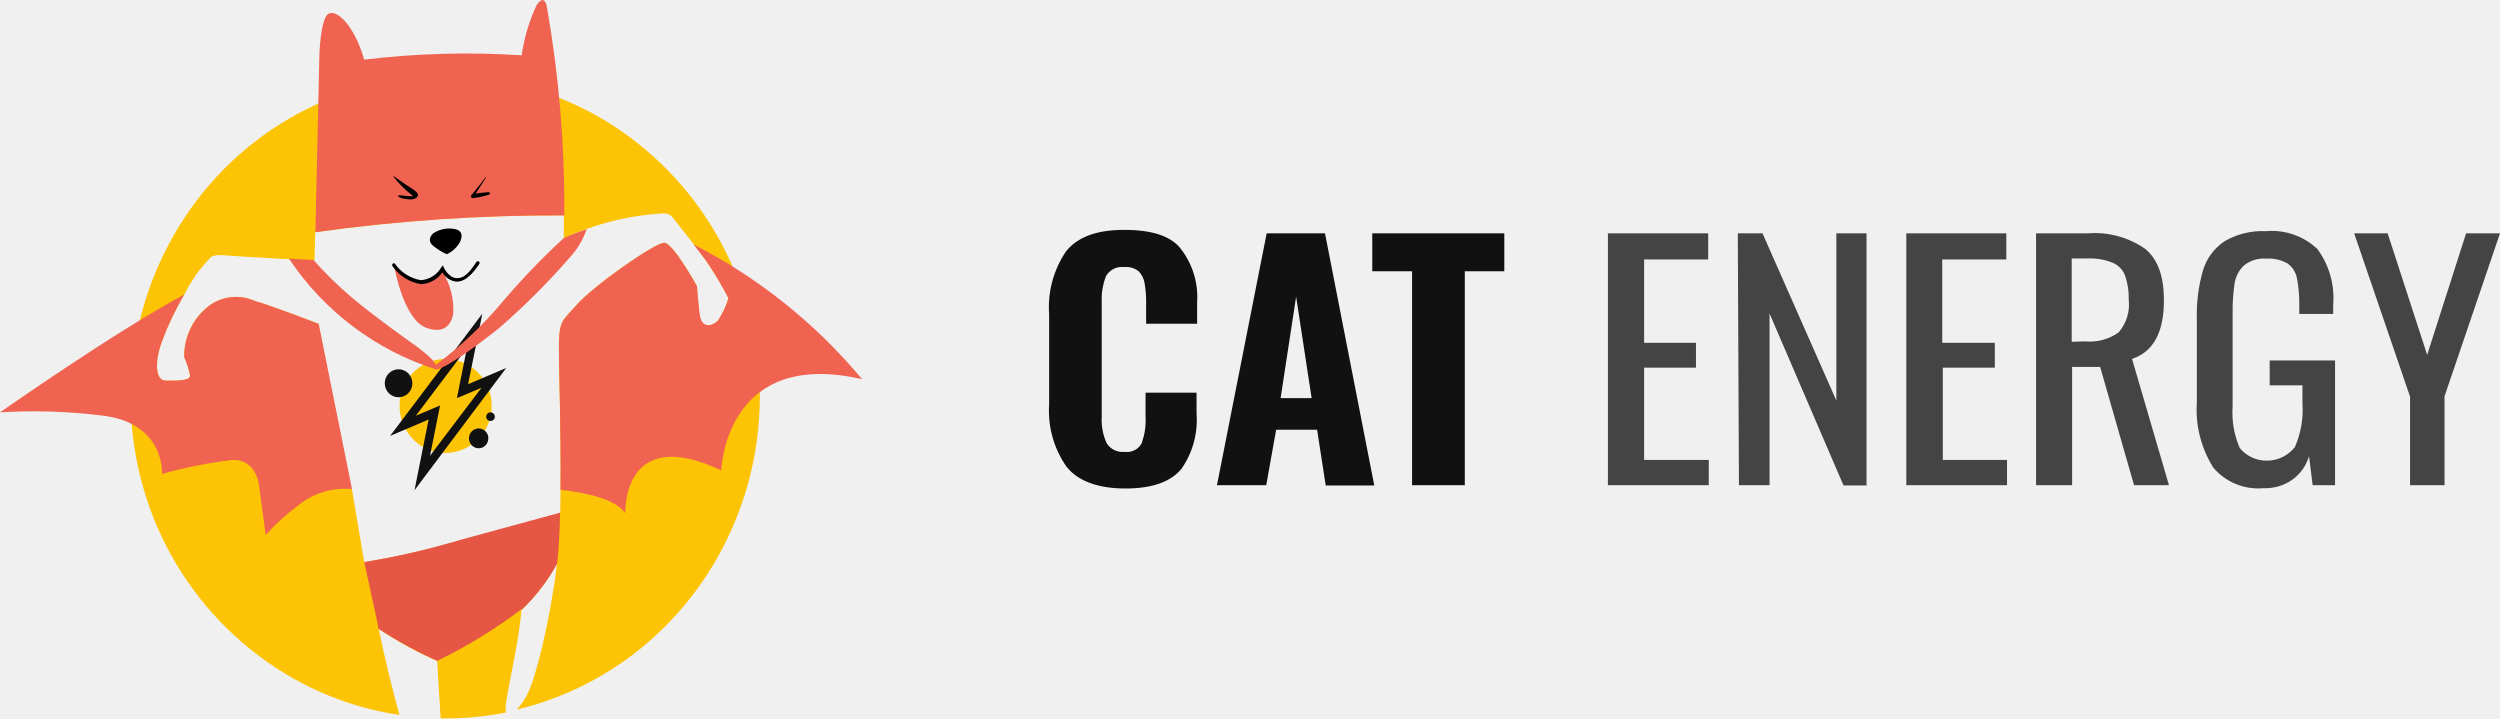
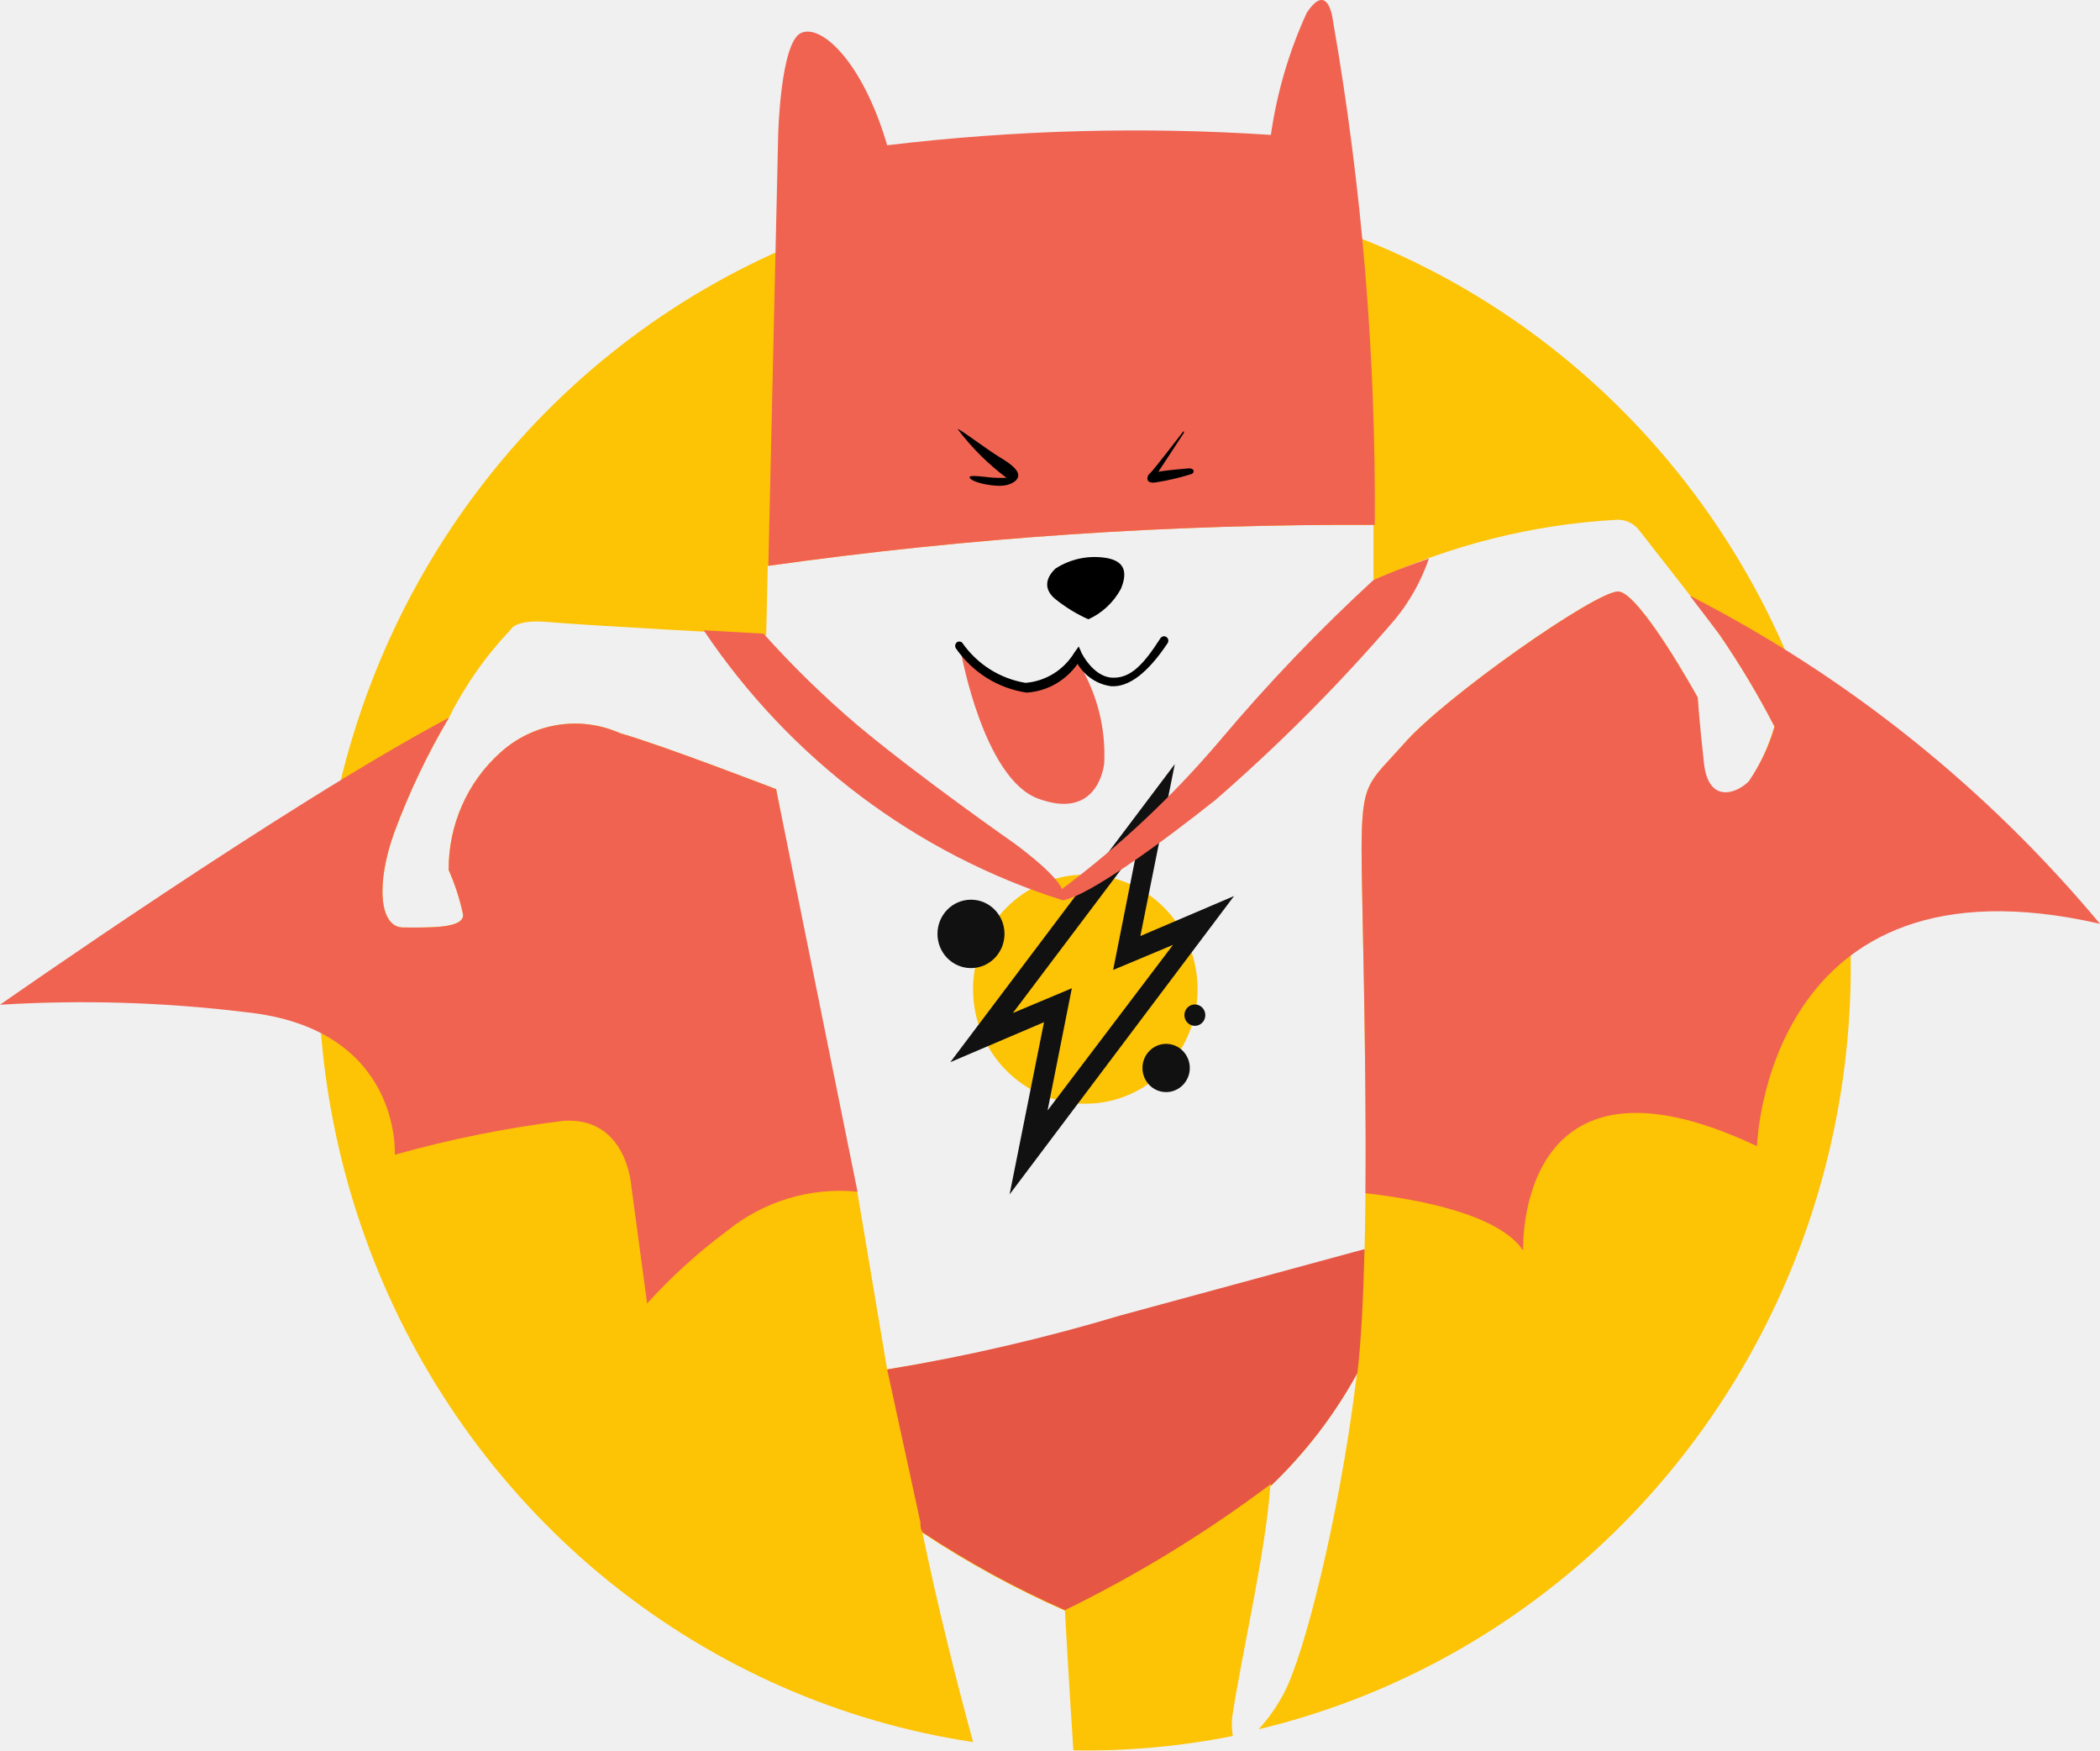
- <svg xmlns="http://www.w3.org/2000/svg" viewBox="0 0 174 50" fill="none">
-   <g clip-path="url(#a)">
-     <path d="M51.2 19.05a22.3 22.3 0 0 0-6.88-9.13 21.5 21.5 0 0 0-21.62-2.95 21.95 21.95 0 0 0-9 6.97 22.76 22.76 0 0 0-3.04 22.04 22.31 22.31 0 0 0 6.78 9.22c3 2.42 6.57 4 10.36 4.56-.5-1.82-1-3.84-1.44-5.98 1.29.86 2.65 1.6 4.07 2.23 0 0 .1 1.88.24 3.99a21.7 21.7 0 0 0 4.55-.41 1.9 1.9 0 0 1 0-.67c.25-1.63.94-4.57 1.07-6.46.99-.94 1.83-2.03 2.48-3.24l-.05.39c-.47 3.71-1.45 7.68-2.05 8.78-.2.37-.43.7-.71 1 3.1-.74 6-2.16 8.5-4.15 2.5-2 4.55-4.53 6-7.42a22.73 22.73 0 0 0 .75-18.77Zm-1.25 3.3c-.38.38-1.15.64-1.28-.5a30.8 30.8 0 0 1-.16-1.93s-1.65-2.99-2.27-3.02c-.62-.04-4.99 3.02-6.14 4.36-1 1.12-1.2 1.05-1.2 3.03 0 1.49.19 7.12.09 11.43l-6.97 1.9a53.8 53.8 0 0 1-6.67 1.5l-.86-5.09h-.12l-2.2-11.49s-3.25-1.26-4.45-1.6a3.16 3.16 0 0 0-3.42.55 4.42 4.42 0 0 0-1.48 3.36c.18.4.32.83.4 1.27.05.42-1.02.37-1.7.37-.69 0-.79-1.25-.25-2.73a19.9 19.9 0 0 1 1.56-3.26c.46-.93 1.06-1.78 1.77-2.52 0 0 .12-.3 1.07-.21.95.09 6.22.37 6.22.37l.05-1.98c5.73-.8 11.51-1.2 17.3-1.17v1.6a18.95 18.95 0 0 1 6.97-1.74.76.76 0 0 1 .65.34c.3.37 2.06 2.61 2.27 2.94.57.83 1.1 1.7 1.57 2.61a5.5 5.5 0 0 1-.75 1.6v.02Z" fill="#FDC305" />
-     <path d="m48.28 17.02.86 1.12c.57.84 1.1 1.72 1.56 2.62a5.5 5.5 0 0 1-.73 1.55c-.38.38-1.16.63-1.28-.5-.13-1.14-.18-1.89-.18-1.89s-1.65-2.99-2.27-3.02c-.62-.04-4.99 3.02-6.14 4.36-1 1.12-1.2 1.05-1.2 3.03 0 1.3.15 5.8.11 9.8 1.55.17 3.83.6 4.51 1.63 0 0-.25-6.26 6.68-2.98 0 0 .24-8.54 9.8-6.35a37.5 37.5 0 0 0-11.72-9.37Zm-9-2.02c.03-4.84-.37-9.67-1.2-14.43 0 0-.13-1.13-.74-.2-.51 1.1-.86 2.27-1.03 3.48a59.42 59.42 0 0 0-10.96.3c-.7-2.4-1.9-3.49-2.47-3.2-.58.29-.65 2.86-.65 2.86l-.28 12.35a121 121 0 0 1 17.33-1.17Z" fill="#F06351" />
-     <path d="M38.78 39.22c.11-.93.17-2.17.2-3.54l-6.96 1.9a53.8 53.8 0 0 1-6.67 1.54l.95 4.36c0 .1 0 .2.06.29 1.3.85 2.65 1.6 4.07 2.22 2.07-1 4.04-2.21 5.88-3.6v.05c.98-.94 1.82-2.02 2.47-3.22Z" fill="#E55645" />
-     <path d="M27.37 12.26c-.05-.08.85.6 1.2.8.35.22.52.37.52.52 0 .15-.22.3-.53.3-.3 0-.78-.1-.85-.23-.07-.12.51 0 .8 0h.25c-.53-.4-1-.86-1.4-1.39Zm6.41.1s-.86 1.12-.93 1.17c-.08.05-.15.3.16.25.35-.05.7-.13 1.04-.24.1-.06.06-.18-.1-.16-.16.02-.58.04-.85.1l.72-1.11s.03-.1-.04-.01Zm-2.68 5.33c.4-.18.72-.49.93-.87.24-.58 0-.8-.38-.88-.52-.1-1.05.01-1.5.3-.33.32-.29.64 0 .87.3.24.6.43.94.58Z" fill="#000" />
-     <path d="M30.79 18.79a1.46 1.46 0 0 1-1.25.86c-.47.04-.94-.1-1.32-.39a1.7 1.7 0 0 1-.45-.4.85.85 0 0 0-.31-.21s.64 3.59 2.2 4.16c1.55.58 1.84-.66 1.89-1 .05-.99-.2-1.97-.7-2.82 0-.26-.02-.09-.06-.2Z" fill="#F06351" />
-     <path d="M29.33 19.78a2.96 2.96 0 0 1-2-1.24.13.13 0 0 1 0-.18.12.12 0 0 1 .13-.03l.03.03a2.78 2.78 0 0 0 1.8 1.14 1.78 1.78 0 0 0 1.41-.87l.12-.16.09.19s.32.66.85.7c.53.03.9-.37 1.4-1.13a.12.12 0 0 1 .17-.03c.02.01.04.04.05.08 0 .03 0 .06-.02.09-.57.86-1.1 1.27-1.62 1.23a1.3 1.3 0 0 1-.95-.64 1.95 1.95 0 0 1-1.46.82Z" fill="#000" />
-     <path d="M31 31.53a3.25 3.25 0 0 0 3.22-3.27 3.25 3.25 0 0 0-3.21-3.28 3.24 3.24 0 0 0-3.2 3.28c0 1.8 1.43 3.27 3.2 3.27Z" fill="#FDC305" />
-     <path d="m35.26 25.6-2.68 1.14.99-4.91-6.42 8.51 2.68-1.14-.98 4.92 6.4-8.53Zm-6.32 3.34 3.56-4.72-.7 3.49 1.71-.72-3.58 4.73.7-3.5-1.7.72Zm-1.2-1.29c.53 0 .96-.43.96-.97a.97.97 0 0 0-.96-.98.97.97 0 0 0-.96.98c0 .54.43.97.96.97Zm5.58 3.55c.37 0 .67-.31.67-.7 0-.37-.3-.68-.67-.68-.38 0-.68.3-.68.69 0 .38.3.69.68.69Zm.82-1.9a.3.3 0 0 0 .3-.3.3.3 0 0 0-.3-.3.3.3 0 0 0-.3.3c0 .17.13.3.3.3Z" fill="#111" />
-     <path d="M39.24 16.57c-1.55 1.42-3 2.94-4.36 4.55a27.48 27.48 0 0 1-4.54 4.27c-.19-.46-1.4-1.32-1.4-1.32s-2.68-1.88-4.44-3.35a27.62 27.62 0 0 1-2.68-2.62l-1.71-.1a19.39 19.39 0 0 0 10.26 7.72c.73-.13 2.8-1.64 4.35-2.87a49.8 49.8 0 0 0 5.13-5.15c.43-.52.76-1.1.98-1.75-.98.34-1.6.62-1.6.62Zm-17.06 5.97s-3.26-1.26-4.46-1.6a3.16 3.16 0 0 0-3.42.55 4.42 4.42 0 0 0-1.48 3.36c.18.4.32.83.41 1.27.04.42-1.03.37-1.71.37-.68 0-.79-1.25-.25-2.73a19.9 19.9 0 0 1 1.56-3.26c-4.66 2.48-12.83 8.2-12.83 8.2a38.4 38.4 0 0 1 7 .21c4.5.46 4.28 4.07 4.28 4.07 1.58-.44 3.19-.76 4.81-.96 1.82-.13 1.95 1.85 1.95 1.85l.45 3.36c.69-.76 1.45-1.45 2.27-2.06a5.11 5.11 0 0 1 3.74-1.13l-2.32-11.5Z" fill="#F06351" />
-     <path d="M74.22 32.47a6.8 6.8 0 0 1-1.2-4.34v-6.26a6.9 6.9 0 0 1 1.18-4.38c.8-1 2.15-1.5 4.08-1.49 1.92 0 3.22.44 3.9 1.31a5.51 5.51 0 0 1 1.14 3.75v1.47h-3.55v-1.6c0-.41-.04-.83-.11-1.24-.05-.3-.19-.58-.4-.8a1.35 1.35 0 0 0-1-.3 1.28 1.28 0 0 0-1.28.62 4.46 4.46 0 0 0-.3 1.84v7.95a3.9 3.9 0 0 0 .34 1.84 1.3 1.3 0 0 0 1.24.61c.25.03.5 0 .71-.12.22-.1.39-.28.5-.5.2-.59.3-1.2.26-1.83v-1.67h3.55v1.45a5.94 5.94 0 0 1-1.05 3.85c-.76.92-2.06 1.37-3.91 1.37s-3.3-.5-4.1-1.53Zm13.94-16.23h4.06l3.43 17.55h-3.38l-.6-3.88h-2.85l-.69 3.86h-3.43l3.46-17.53Zm3.13 11.47-1.08-7.06-1.08 7.06h2.16Zm6.99-8.83h-2.77v-2.64h9.19v2.64h-2.75v14.89h-3.67v-14.89Z" fill="#111" />
-     <path d="M111.91 16.24h6.98v1.82h-4.46v5.8h3.61v1.73h-3.61v6.42h4.5v1.76h-7.02v-17.53Zm9.04 0h1.72l5.14 11.64v-11.64h2.1v17.55h-1.6l-5.15-11.97v11.95h-2.13l-.08-17.53Zm11.73 0h6.96v1.82h-4.46v5.8h3.66v1.73h-3.62v6.42h4.47v1.76h-7.01v-17.53Zm9.02 0h3.63a6.12 6.12 0 0 1 4 1.1c.86.72 1.28 1.91 1.28 3.56 0 2.23-.74 3.59-2.22 4.08l2.57 8.79h-2.43l-2.36-8.23h-1.95v8.23h-2.51v-17.53Zm3.44 7.52c.83.08 1.65-.15 2.32-.63a2.96 2.96 0 0 0 .7-2.27 4.77 4.77 0 0 0-.25-1.67 1.58 1.58 0 0 0-.86-.9 4.18 4.18 0 0 0-1.76-.3h-1.1v5.8l.95-.03Zm8.86 8.71a7.57 7.57 0 0 1-1.1-4.47v-5.85c-.03-1.13.12-2.26.43-3.34.25-.82.77-1.53 1.5-2.02.86-.5 1.86-.75 2.87-.7a4.62 4.62 0 0 1 3.59 1.24 5.74 5.74 0 0 1 1.1 3.87v.65h-2.36v-.54c.01-.65-.04-1.3-.16-1.94a1.66 1.66 0 0 0-.65-1.03 2.63 2.63 0 0 0-1.47-.34 2.2 2.2 0 0 0-1.56.47c-.35.32-.58.76-.66 1.23-.1.69-.15 1.39-.14 2.08v6.51c-.07 1 .1 1.98.5 2.9a2.42 2.42 0 0 0 1.94.87 2.48 2.48 0 0 0 1.9-.95c.41-.97.6-2 .52-3.05v-1.24h-2.28v-1.73h4.55v8.68h-1.56l-.25-2.02c-.2.67-.62 1.26-1.2 1.66-.58.4-1.28.6-2 .57a4.09 4.09 0 0 1-3.52-1.5Zm13.73-4.89-3.88-11.34h2.33l2.75 8.46 2.71-8.46h2.36l-3.86 11.34v6.19h-2.4v-6.19Z" fill="#444" />
-   </g>
-   <defs>
-     <clipPath id="a">
-       <path fill="#fff" d="M0 0h174v50h-174z" />
-     </clipPath>
-   </defs>
+ <svg xmlns="http://www.w3.org/2000/svg" width="60" height="50" viewBox="0 0 60 50" fill="none">
+   <path d="M51.208 19.051C49.734 15.447 47.36 12.301 44.322 9.925C41.285 7.549 37.69 6.027 33.896 5.51C30.102 4.993 26.241 5.499 22.699 6.979C19.157 8.458 16.056 10.859 13.707 13.941C11.357 17.024 9.841 20.681 9.308 24.548C8.776 28.415 9.246 32.357 10.672 35.981C12.098 39.604 14.43 42.784 17.435 45.202C20.441 47.619 24.015 49.191 27.802 49.761C27.306 47.938 26.801 45.922 26.356 43.785C27.65 44.641 29.012 45.385 30.427 46.01C30.427 46.01 30.53 47.894 30.667 49.997C32.196 50.024 33.724 49.886 35.225 49.587C35.186 49.367 35.186 49.143 35.225 48.924C35.473 47.292 36.157 44.352 36.294 42.459C37.28 41.518 38.117 40.426 38.774 39.222L38.722 39.606C38.252 43.322 37.269 47.292 36.67 48.391C36.476 48.755 36.238 49.092 35.96 49.395C39.056 48.654 41.956 47.235 44.461 45.237C46.966 43.238 49.014 40.708 50.465 37.821C51.915 34.935 52.733 31.761 52.861 28.52C52.99 25.278 52.426 22.047 51.208 19.051ZM49.951 22.358C49.575 22.733 48.797 22.986 48.668 21.851C48.54 20.717 48.506 19.923 48.506 19.923C48.506 19.923 46.855 16.931 46.24 16.896C45.624 16.861 41.254 19.923 40.099 21.258C39.099 22.384 38.902 22.305 38.902 24.286C38.902 25.777 39.09 31.413 38.988 35.723L32.018 37.617C29.827 38.258 27.599 38.759 25.347 39.117L24.492 34.031H24.372L22.175 22.541C22.175 22.541 18.916 21.284 17.719 20.944C17.157 20.693 16.536 20.612 15.93 20.709C15.324 20.806 14.758 21.079 14.298 21.494C13.83 21.912 13.455 22.429 13.2 23.009C12.944 23.588 12.814 24.217 12.819 24.853C13 25.258 13.137 25.682 13.229 26.118C13.272 26.537 12.203 26.493 11.519 26.493C10.835 26.493 10.732 25.236 11.271 23.762C11.691 22.628 12.212 21.536 12.827 20.499C13.29 19.573 13.887 18.723 14.598 17.978C14.598 17.978 14.717 17.681 15.667 17.768C16.616 17.856 21.892 18.143 21.892 18.143L21.935 16.163C27.67 15.355 33.455 14.964 39.244 14.994C39.244 15.526 39.244 16.058 39.244 16.591C41.437 15.57 43.798 14.978 46.205 14.846C46.334 14.842 46.462 14.872 46.577 14.931C46.692 14.991 46.79 15.078 46.864 15.186C47.155 15.561 48.925 17.803 49.13 18.126C49.705 18.964 50.228 19.838 50.695 20.743C50.535 21.317 50.283 21.859 49.951 22.349V22.358Z" fill="#FDC305" />
+   <path d="M48.284 17.018C48.686 17.541 49.036 18.004 49.139 18.143C49.714 18.982 50.237 19.856 50.704 20.761C50.541 21.315 50.293 21.839 49.969 22.314C49.592 22.689 48.814 22.942 48.686 21.808C48.558 20.674 48.506 19.923 48.506 19.923C48.506 19.923 46.856 16.931 46.24 16.896C45.624 16.861 41.254 19.923 40.1 21.258C39.099 22.384 38.903 22.305 38.903 24.286C38.903 25.594 39.048 30.087 39.014 34.083C40.562 34.258 42.836 34.694 43.52 35.723C43.52 35.723 43.273 29.459 50.2 32.74C50.2 32.74 50.439 24.198 60 26.388C56.75 22.495 52.766 19.309 48.284 17.018Z" fill="#F06351" />
+   <path d="M39.279 14.994C39.314 10.159 38.913 5.332 38.081 0.572C38.081 0.572 37.953 -0.562 37.337 0.363C36.829 1.469 36.484 2.644 36.311 3.853C32.656 3.613 28.986 3.713 25.348 4.149C24.646 1.75 23.449 0.66 22.876 0.948C22.303 1.235 22.235 3.809 22.235 3.809L21.953 16.163C27.694 15.354 33.484 14.964 39.279 14.994Z" fill="#F06351" />
+   <path d="M38.782 39.222C38.893 38.288 38.953 37.05 38.987 35.68L32.018 37.573C29.828 38.229 27.601 38.745 25.348 39.117L26.297 43.48C26.297 43.575 26.297 43.671 26.357 43.767C27.651 44.623 29.012 45.368 30.427 45.992C32.496 44.983 34.466 43.777 36.311 42.389V42.441C37.292 41.505 38.126 40.419 38.782 39.222Z" fill="#E55645" />
+   <path d="M27.366 12.263C27.323 12.176 28.221 12.857 28.572 13.066C28.922 13.275 29.093 13.432 29.093 13.581C29.093 13.729 28.871 13.877 28.563 13.877C28.255 13.877 27.776 13.773 27.708 13.65C27.64 13.528 28.221 13.65 28.512 13.65H28.76C28.233 13.257 27.764 12.79 27.366 12.263Z" fill="black" />
+   <path d="M33.78 12.359C33.78 12.359 32.925 13.476 32.848 13.528C32.771 13.581 32.702 13.825 33.01 13.781C33.364 13.727 33.712 13.646 34.053 13.537C34.148 13.485 34.113 13.363 33.951 13.38C33.788 13.397 33.369 13.424 33.096 13.476L33.823 12.368C33.823 12.368 33.848 12.263 33.78 12.359Z" fill="black" />
+   <path d="M31.095 17.69C31.491 17.512 31.819 17.205 32.027 16.817C32.266 16.242 32.027 16.023 31.65 15.945C31.133 15.849 30.599 15.954 30.154 16.242C29.82 16.564 29.863 16.878 30.154 17.114C30.443 17.345 30.759 17.539 31.095 17.69Z" fill="black" />
+   <path d="M30.787 18.789C30.689 18.987 30.555 19.165 30.393 19.313C30.15 19.512 29.85 19.629 29.538 19.644C29.067 19.691 28.596 19.554 28.221 19.26C28.049 19.157 27.895 19.024 27.768 18.868C27.682 18.773 27.577 18.698 27.46 18.649C27.46 18.649 28.102 22.235 29.658 22.811C31.214 23.387 31.505 22.148 31.548 21.817C31.6 20.824 31.355 19.838 30.846 18.99C30.846 18.728 30.829 18.903 30.787 18.789Z" fill="#F06351" />
+   <path d="M29.333 19.784C28.933 19.725 28.548 19.584 28.203 19.37C27.858 19.155 27.558 18.872 27.323 18.536C27.302 18.512 27.291 18.481 27.291 18.449C27.291 18.417 27.302 18.386 27.323 18.362C27.334 18.35 27.348 18.341 27.362 18.334C27.377 18.328 27.393 18.325 27.409 18.325C27.425 18.325 27.441 18.328 27.455 18.334C27.47 18.341 27.483 18.35 27.494 18.362C27.706 18.665 27.974 18.922 28.284 19.118C28.594 19.314 28.939 19.445 29.299 19.505C29.583 19.483 29.859 19.392 30.103 19.241C30.347 19.089 30.552 18.88 30.701 18.632L30.821 18.466L30.906 18.658C30.906 18.658 31.231 19.321 31.762 19.356C32.292 19.391 32.668 18.99 33.155 18.231C33.173 18.203 33.202 18.184 33.234 18.177C33.266 18.171 33.299 18.177 33.326 18.196C33.354 18.214 33.373 18.243 33.379 18.276C33.385 18.309 33.379 18.343 33.361 18.37C32.791 19.225 32.252 19.635 31.744 19.601C31.548 19.574 31.36 19.503 31.195 19.393C31.029 19.283 30.89 19.136 30.787 18.964C30.619 19.202 30.402 19.399 30.151 19.541C29.899 19.683 29.62 19.766 29.333 19.784Z" fill="black" />
+   <path d="M31.009 31.527C32.78 31.527 34.216 30.062 34.216 28.255C34.216 26.448 32.78 24.983 31.009 24.983C29.238 24.983 27.802 26.448 27.802 28.255C27.802 30.062 29.238 31.527 31.009 31.527Z" fill="#FDC305" />
+   <path d="M35.259 25.594L32.582 26.737L33.566 21.825L27.152 30.34L29.829 29.198L28.845 34.118L35.259 25.594ZM28.939 28.936L32.497 24.216L31.804 27.706L33.514 26.99L29.931 31.719L30.624 28.229L28.939 28.936Z" fill="#111111" />
+   <path d="M27.742 27.653C28.271 27.653 28.7 27.216 28.7 26.676C28.7 26.136 28.271 25.699 27.742 25.699C27.213 25.699 26.785 26.136 26.785 26.676C26.785 27.216 27.213 27.653 27.742 27.653Z" fill="#111111" />
+   <path d="M33.318 31.195C33.691 31.195 33.994 30.887 33.994 30.506C33.994 30.125 33.691 29.817 33.318 29.817C32.945 29.817 32.642 30.125 32.642 30.506C32.642 30.887 32.945 31.195 33.318 31.195Z" fill="#111111" />
+   <path d="M34.139 29.302C34.304 29.302 34.438 29.165 34.438 28.997C34.438 28.828 34.304 28.691 34.139 28.691C33.974 28.691 33.84 28.828 33.84 28.997C33.84 29.165 33.974 29.302 34.139 29.302Z" fill="#111111" />
+   <path d="M39.236 16.573C37.692 17.993 36.238 19.511 34.883 21.119C33.533 22.715 32.01 24.149 30.342 25.394C30.154 24.931 28.948 24.067 28.948 24.067C28.948 24.067 26.263 22.192 24.501 20.717C23.549 19.908 22.652 19.034 21.816 18.1L20.105 18.004C22.574 21.683 26.192 24.401 30.368 25.716C31.103 25.594 33.173 24.085 34.721 22.855C36.552 21.266 38.267 19.543 39.852 17.699C40.278 17.182 40.608 16.591 40.827 15.954C39.852 16.285 39.236 16.573 39.236 16.573Z" fill="#F06351" />
+   <path d="M22.175 22.541C22.175 22.541 18.917 21.284 17.72 20.944C17.157 20.693 16.537 20.612 15.93 20.709C15.324 20.806 14.758 21.079 14.299 21.494C13.83 21.912 13.455 22.429 13.2 23.009C12.945 23.588 12.815 24.217 12.819 24.853C13 25.258 13.138 25.682 13.23 26.118C13.273 26.537 12.204 26.493 11.519 26.493C10.835 26.493 10.733 25.236 11.271 23.762C11.692 22.628 12.213 21.536 12.828 20.499C8.167 22.977 0 28.7 0 28.7C2.336 28.556 4.68 28.627 7.004 28.91C11.494 29.372 11.28 32.984 11.28 32.984C12.859 32.54 14.468 32.216 16.095 32.016C17.908 31.893 18.036 33.865 18.036 33.865L18.489 37.233C19.177 36.473 19.936 35.783 20.755 35.174C21.811 34.312 23.155 33.905 24.501 34.04L22.175 22.541Z" fill="#F06351" />
</svg>
